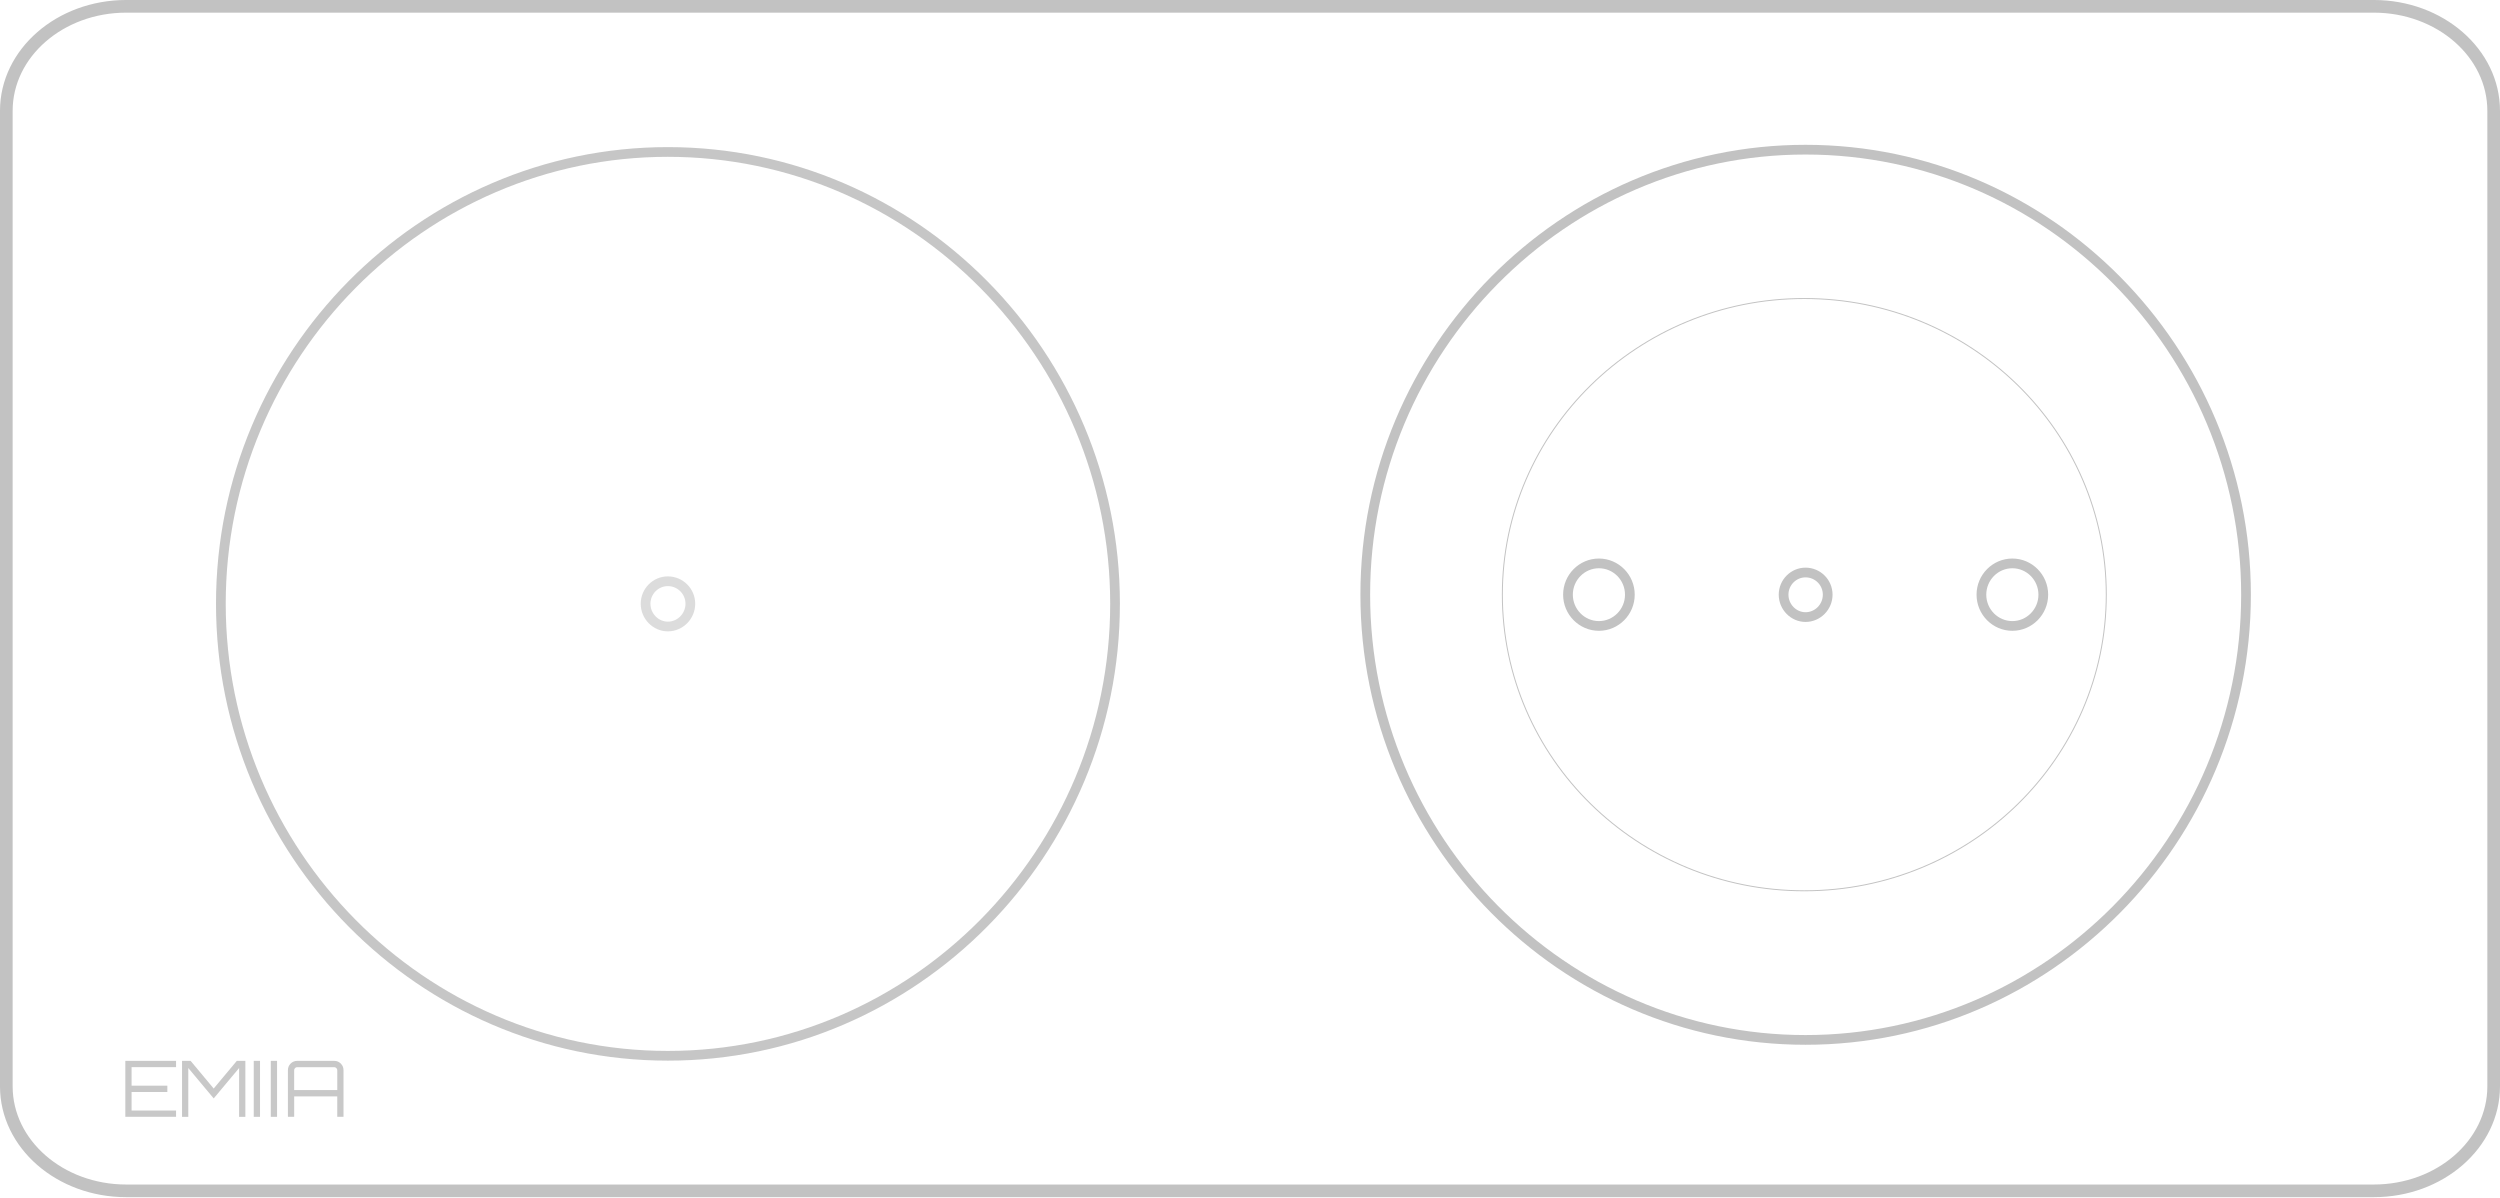
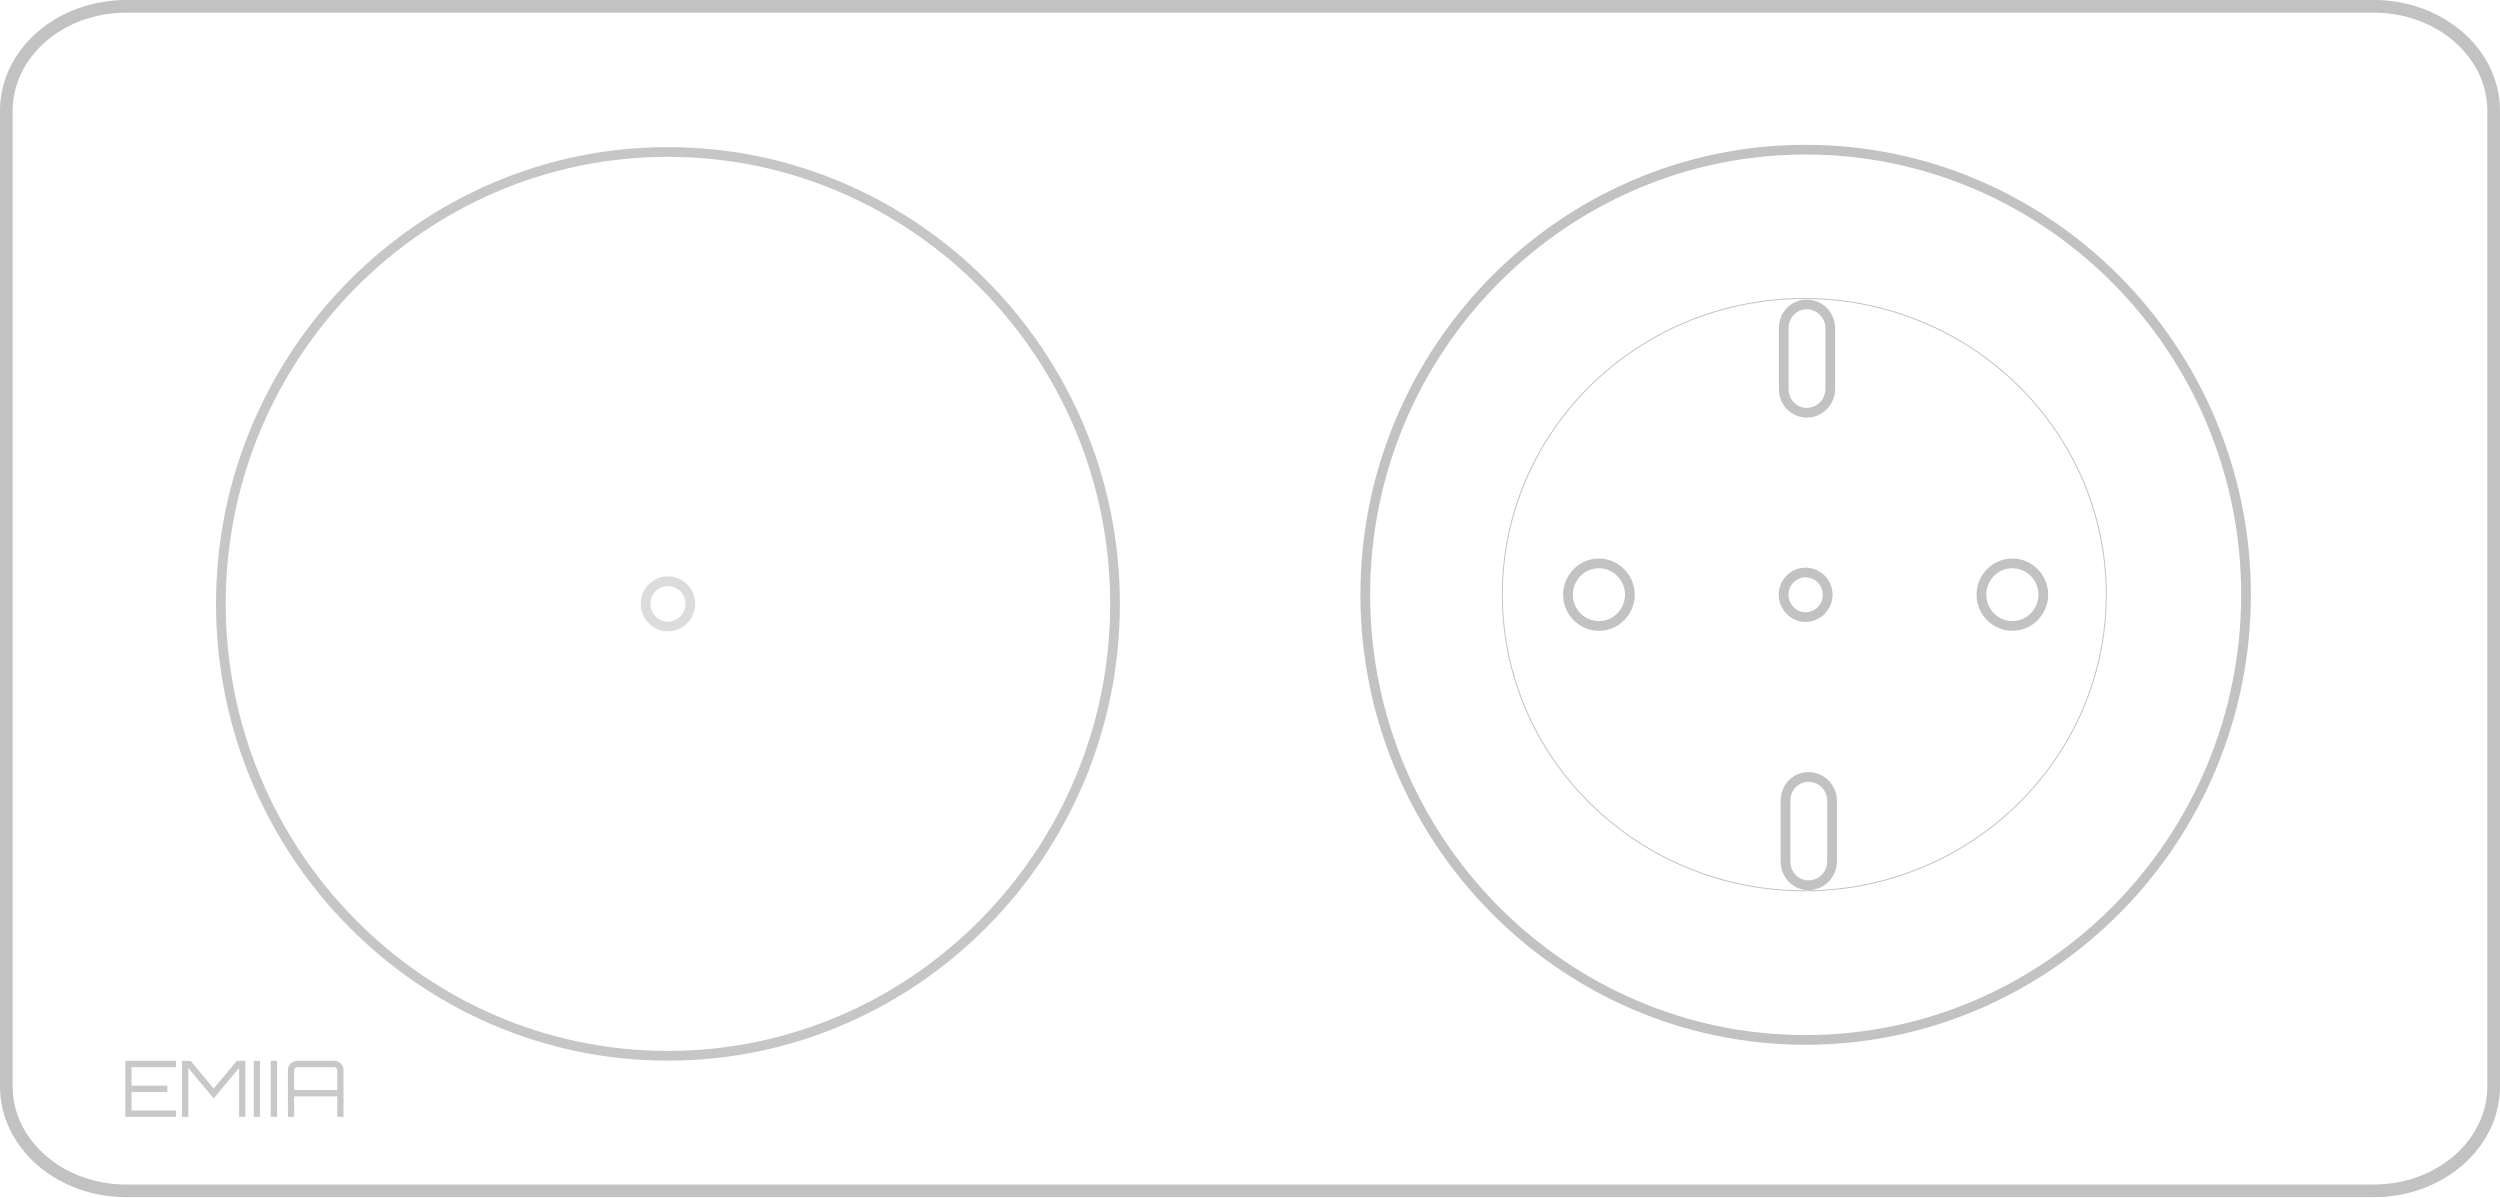
<svg xmlns="http://www.w3.org/2000/svg" version="1.1" id="Layer_1" x="0px" y="0px" viewBox="0 0 194.225 93.009" xml:space="preserve" width="194.225" height="93.009">
  <defs id="defs9397">
    <marker orient="auto" refY="0" refX="0" id="marker4370" style="overflow:visible">
      <path id="path4110" d="M 0,0 5,-5 -12.5,0 5,5 Z" style="fill:#000000;fill-opacity:1;fill-rule:evenodd;stroke:#000000;stroke-width:1pt;stroke-opacity:1" transform="matrix(-0.8,0,0,-0.8,-10,0)" />
    </marker>
    <marker orient="auto" refY="0" refX="0" id="marker14693" style="overflow:visible">
      <path id="path14691" d="M 0,0 5,-5 -12.5,0 5,5 Z" style="fill:#000000;fill-opacity:1;fill-rule:evenodd;stroke:#000000;stroke-width:1pt;stroke-opacity:1" transform="matrix(-0.8,0,0,-0.8,-10,0)" />
    </marker>
    <marker orient="auto" refY="0" refX="0" id="Arrow1Lend" style="overflow:visible">
      <path id="path14156" d="M 0,0 5,-5 -12.5,0 5,5 Z" style="fill:#000000;fill-opacity:1;fill-rule:evenodd;stroke:#000000;stroke-width:1pt;stroke-opacity:1" transform="matrix(-0.8,0,0,-0.8,-10,0)" />
    </marker>
    <marker orient="auto" refY="0" refX="0" id="TriangleOutL" style="overflow:visible">
      <path id="path14295" d="M 5.77,0 -2.88,5 V -5 Z" style="fill:#000000;fill-opacity:1;fill-rule:evenodd;stroke:#000000;stroke-width:1pt;stroke-opacity:1" transform="scale(0.8)" />
    </marker>
    <marker orient="auto" refY="0" refX="0" id="Arrow2Lend" style="overflow:visible">
      <path id="path14174" style="fill:#000000;fill-opacity:1;fill-rule:evenodd;stroke:#000000;stroke-width:0.625;stroke-linejoin:round;stroke-opacity:1" d="M 8.719,4.034 -2.207,0.016 8.719,-4.002 c -1.745,2.372 -1.735,5.617 -6e-7,8.035 z" transform="matrix(-1.1,0,0,-1.1,-1.1,0)" />
    </marker>
    <marker orient="auto" refY="0" refX="0" id="marker14693-2" style="overflow:visible">
      <path id="path14691-6" d="M 0,0 5,-5 -12.5,0 5,5 Z" style="fill:#000000;fill-opacity:1;fill-rule:evenodd;stroke:#000000;stroke-width:1pt;stroke-opacity:1" transform="matrix(-0.8,0,0,-0.8,-10,0)" />
    </marker>
    <marker orient="auto" refY="0" refX="0" id="marker4370-9" style="overflow:visible">
      <path id="path4110-8" d="M 0,0 5,-5 -12.5,0 5,5 Z" style="fill:#000000;fill-opacity:1;fill-rule:evenodd;stroke:#000000;stroke-width:1pt;stroke-opacity:1" transform="matrix(-0.8,0,0,-0.8,-10,0)" />
    </marker>
  </defs>
  <style type="text/css" id="style9386">
	.st0{fill:none;stroke:#000000;stroke-width:3.468;stroke-linecap:round;stroke-linejoin:round;stroke-miterlimit:10;}
</style>
  <text xml:space="preserve" style="font-style:normal;font-weight:normal;font-size:16px;line-height:1.25;font-family:sans-serif;letter-spacing:0px;word-spacing:0px;fill:#000000;fill-opacity:1;stroke:none" x="57.484" y="113.367" id="text5418">
    <tspan id="tspan5416" x="57.484" y="127.964" />
  </text>
  <path id="path1455-8" d="m 51.884,82.024 c 19.14,0 34.744,-15.772 34.744,-35.119 0,-19.327 -15.604,-35.099 -34.744,-35.099 -19.121,0 -34.725,15.772 -34.725,35.099 0,19.346 15.604,35.119 34.725,35.119 z" style="fill:none;stroke:#c2c2c2;stroke-width:0.755px;stroke-linecap:butt;stroke-linejoin:miter;stroke-miterlimit:4;stroke-dasharray:none;stroke-opacity:0.933" />
  <path id="path1457-0" d="m 51.884,48.673 c 0.961,0 1.749,-0.796 1.749,-1.768 0,-0.971 -0.788,-1.748 -1.749,-1.748 -0.942,0 -1.729,0.777 -1.729,1.748 0,0.971 0.788,1.768 1.729,1.768 z" style="fill:none;stroke:#c2c2c2;stroke-width:0.755px;stroke-linecap:butt;stroke-linejoin:miter;stroke-miterlimit:4;stroke-dasharray:none;stroke-opacity:0.576" />
  <g aria-label="EMIIA" style="font-style:normal;font-weight:normal;font-size:11.782px;line-height:1.25;font-family:sans-serif;letter-spacing:0px;word-spacing:0px;fill:#c2c2c2;fill-opacity:0.898;stroke:none;stroke-width:1.957;stroke-opacity:1" id="text5397-3" transform="matrix(0.5092134,0,0,0.5125463,1.370893,-0.2360204)">
    <path d="m 24.17,161.263 v 0.954 h -6.786 v 2.804 h 5.455 v 0.966 h -5.455 v 2.804 h 6.786 v 0.954 h -7.741 v -8.483 z" style="font-style:normal;font-variant:normal;font-weight:normal;font-stretch:normal;font-family:Orbitron;-inkscape-font-specification:Orbitron;fill:#c2c2c2;fill-opacity:0.898;stroke:none;stroke-width:2.658;stroke-opacity:1" id="path5399-6" />
    <path d="m 29.911,165.458 3.523,-4.194 h 1.308 v 8.483 h -0.954 v -7.399 l -3.876,4.607 -3.876,-4.607 v 7.399 h -0.954 v -8.483 h 1.308 z" style="font-style:normal;font-variant:normal;font-weight:normal;font-stretch:normal;font-family:Orbitron;-inkscape-font-specification:Orbitron;fill:#c2c2c2;fill-opacity:0.898;stroke:none;stroke-width:2.658;stroke-opacity:1" id="path5401-3" />
    <path d="m 36.023,169.746 v -8.483 h 0.954 v 8.483 z" style="font-style:normal;font-variant:normal;font-weight:normal;font-stretch:normal;font-family:Orbitron;-inkscape-font-specification:Orbitron;fill:#c2c2c2;fill-opacity:0.898;stroke:none;stroke-width:2.658;stroke-opacity:1" id="path5403-7" />
    <path d="m 38.623,169.746 v -8.483 h 0.954 v 8.483 z" style="font-style:normal;font-variant:normal;font-weight:normal;font-stretch:normal;font-family:Orbitron;-inkscape-font-specification:Orbitron;fill:#c2c2c2;fill-opacity:0.898;stroke:none;stroke-width:2.658;stroke-opacity:1" id="path5405-28" />
    <path d="m 42.649,161.263 h 5.655 q 0.589,0 1.001,0.412 0.412,0.412 0.412,1.001 v 7.069 h -0.954 v -3.099 h -6.574 v 3.099 h -0.954 v -7.069 q 0,-0.589 0.412,-1.001 0.412,-0.412 1.001,-0.412 z m -0.459,4.43 h 6.574 v -3.016 q 0,-0.189 -0.141,-0.318 -0.13,-0.141 -0.318,-0.141 h -5.655 q -0.189,0 -0.33,0.141 -0.13,0.13 -0.13,0.318 z" style="font-style:normal;font-variant:normal;font-weight:normal;font-stretch:normal;font-family:Orbitron;-inkscape-font-specification:Orbitron;fill:#c2c2c2;fill-opacity:0.898;stroke:none;stroke-width:2.658;stroke-opacity:1" id="path5407-9" />
  </g>
-   <path id="path1455-0-0" d="m 140.271,80.791 c 18.852,0 34.222,-15.535 34.222,-34.591 0,-19.036 -15.37,-34.572 -34.222,-34.572 -18.833,0 -34.203,15.535 -34.203,34.572 0,19.055 15.37,34.591 34.203,34.591 z" style="fill:none;stroke:#c2c2c2;stroke-width:0.755px;stroke-linecap:butt;stroke-linejoin:miter;stroke-miterlimit:4;stroke-dasharray:none;stroke-opacity:1" />
+   <path id="path1455-0-0" d="m 140.271,80.791 c 18.852,0 34.222,-15.535 34.222,-34.591 0,-19.036 -15.37,-34.572 -34.222,-34.572 -18.833,0 -34.203,15.535 -34.203,34.572 0,19.055 15.37,34.591 34.203,34.591 z" style="fill:none;stroke:#c2c2c2;stroke-width:0.755;stroke-linecap:butt;stroke-linejoin:miter;stroke-miterlimit:4;stroke-dasharray:none;stroke-opacity:1" />
  <path id="path1457-3-5" d="m 140.271,47.941 c 0.946,0 1.722,-0.784 1.722,-1.741 0,-0.957 -0.776,-1.722 -1.722,-1.722 -0.927,0 -1.704,0.765 -1.704,1.722 0,0.957 0.776,1.741 1.704,1.741 z" style="fill:none;stroke:#c2c2c2;stroke-width:0.755px;stroke-linecap:butt;stroke-linejoin:miter;stroke-miterlimit:4;stroke-dasharray:none;stroke-opacity:1" />
  <path id="path1465-9" d="m 156.34,48.63 c 1.325,0 2.404,-1.091 2.404,-2.43 0,-1.339 -1.079,-2.43 -2.404,-2.43 -1.325,0 -2.404,1.09 -2.404,2.43 0,1.339 1.079,2.43 2.404,2.43 z" style="fill:none;stroke:#c2c2c2;stroke-width:0.755px;stroke-linecap:butt;stroke-linejoin:miter;stroke-miterlimit:4;stroke-dasharray:none;stroke-opacity:1" />
  <path id="path1467-4" d="m 124.22,48.63 c 1.325,0 2.404,-1.091 2.404,-2.43 0,-1.339 -1.079,-2.43 -2.404,-2.43 -1.325,0 -2.404,1.09 -2.404,2.43 0,1.339 1.079,2.43 2.404,2.43 z" style="fill:none;stroke:#c2c2c2;stroke-width:0.755px;stroke-linecap:butt;stroke-linejoin:miter;stroke-miterlimit:4;stroke-dasharray:none;stroke-opacity:1" />
  <ellipse style="opacity:1;fill:none;fill-opacity:0.58;fill-rule:evenodd;stroke:#c2c2c2;stroke-width:0.076;stroke-linecap:round;stroke-linejoin:round;stroke-miterlimit:10.309;stroke-dasharray:none;stroke-dashoffset:0;stroke-opacity:1;paint-order:markers fill stroke" id="path5410-8" cx="140.177" cy="46.199" rx="23.46" ry="23.007" />
  <rect style="opacity:1;fill:none;fill-opacity:0.988;fill-rule:evenodd;stroke:#c2c2c2;stroke-width:0.983;stroke-linecap:round;stroke-linejoin:round;stroke-miterlimit:4;stroke-dasharray:none;stroke-dashoffset:0;stroke-opacity:1;paint-order:markers fill stroke" id="rect1490" width="193.242" height="92.026" x="0.491" y="0.491" rx="9.317" ry="8.118" />
+   <path id="path828-72" d="m 140.363,23.651 v 0 c 1.007,0 1.831,0.828 1.831,1.839 v 4.735 c 0,1.011 -0.824,1.839 -1.831,1.839 v 0 c -1.007,0 -1.785,-0.828 -1.785,-1.839 v -4.735 c 0,-1.011 0.778,-1.839 1.785,-1.839 z" style="fill:none;stroke:#c2c2c2;stroke-width:0.755;stroke-linecap:butt;stroke-linejoin:miter;stroke-miterlimit:4;stroke-dasharray:none;stroke-opacity:1" />
+   <path id="path828-72-1" d="m 140.501,60.362 v 0 c 1.007,0 1.831,0.828 1.831,1.839 v 4.735 c 0,1.011 -0.824,1.839 -1.831,1.839 v 0 c -1.007,0 -1.785,-0.828 -1.785,-1.839 v -4.735 c 0,-1.011 0.778,-1.839 1.785,-1.839 z" style="fill:none;stroke:#c2c2c2;stroke-width:0.755;stroke-linecap:butt;stroke-linejoin:miter;stroke-miterlimit:4;stroke-dasharray:none;stroke-opacity:1" />
</svg>
